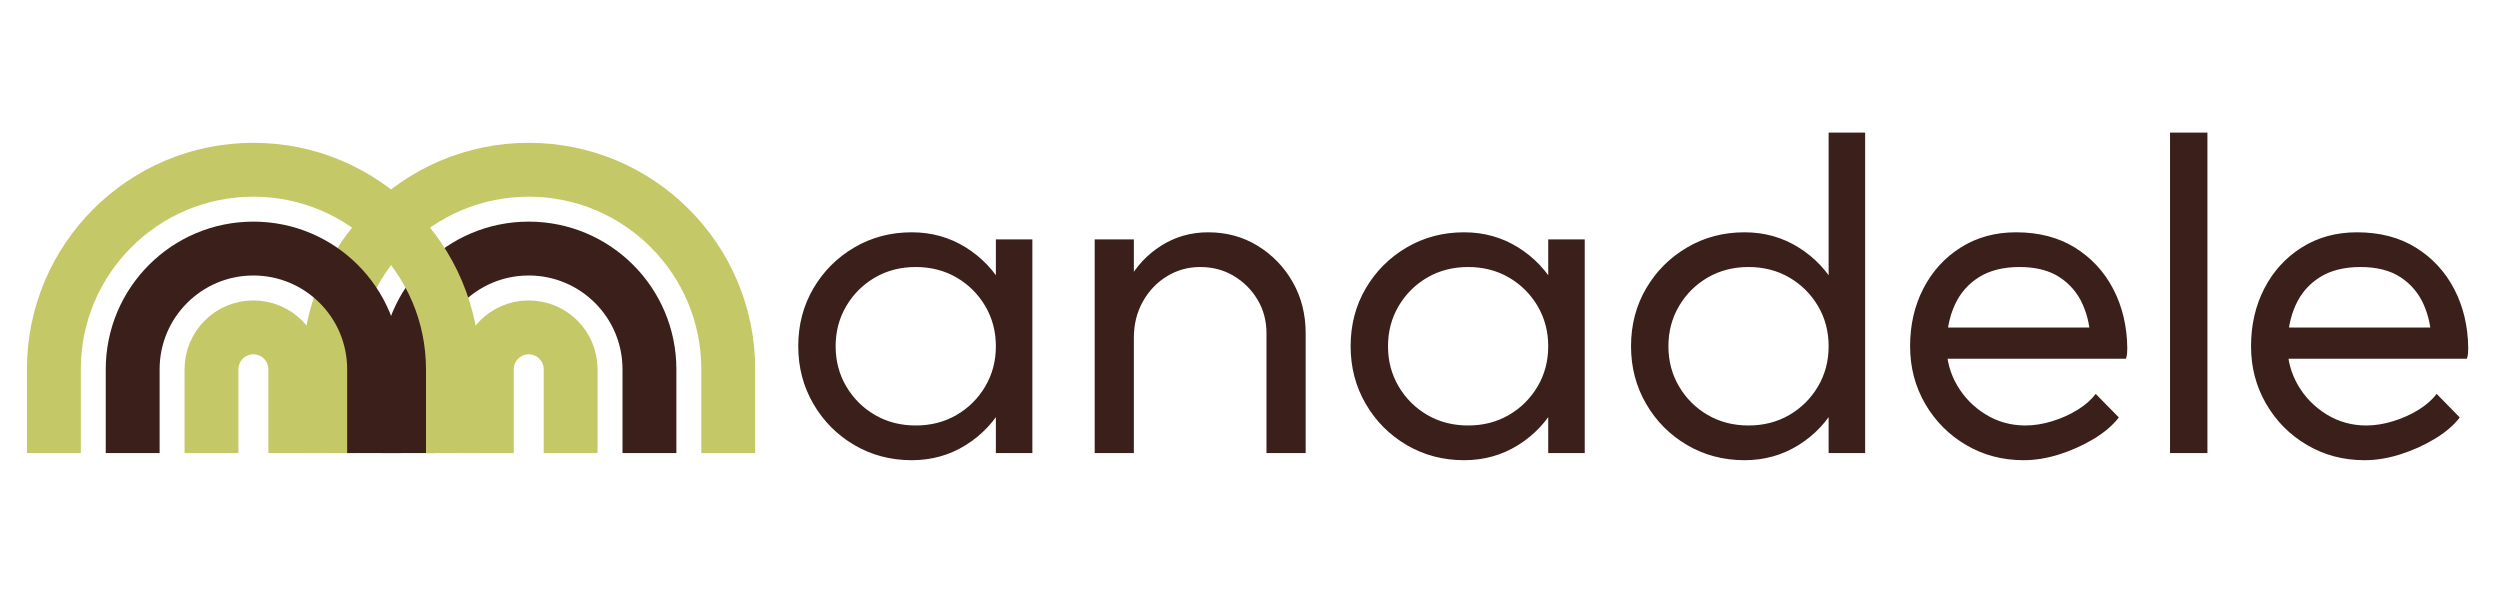
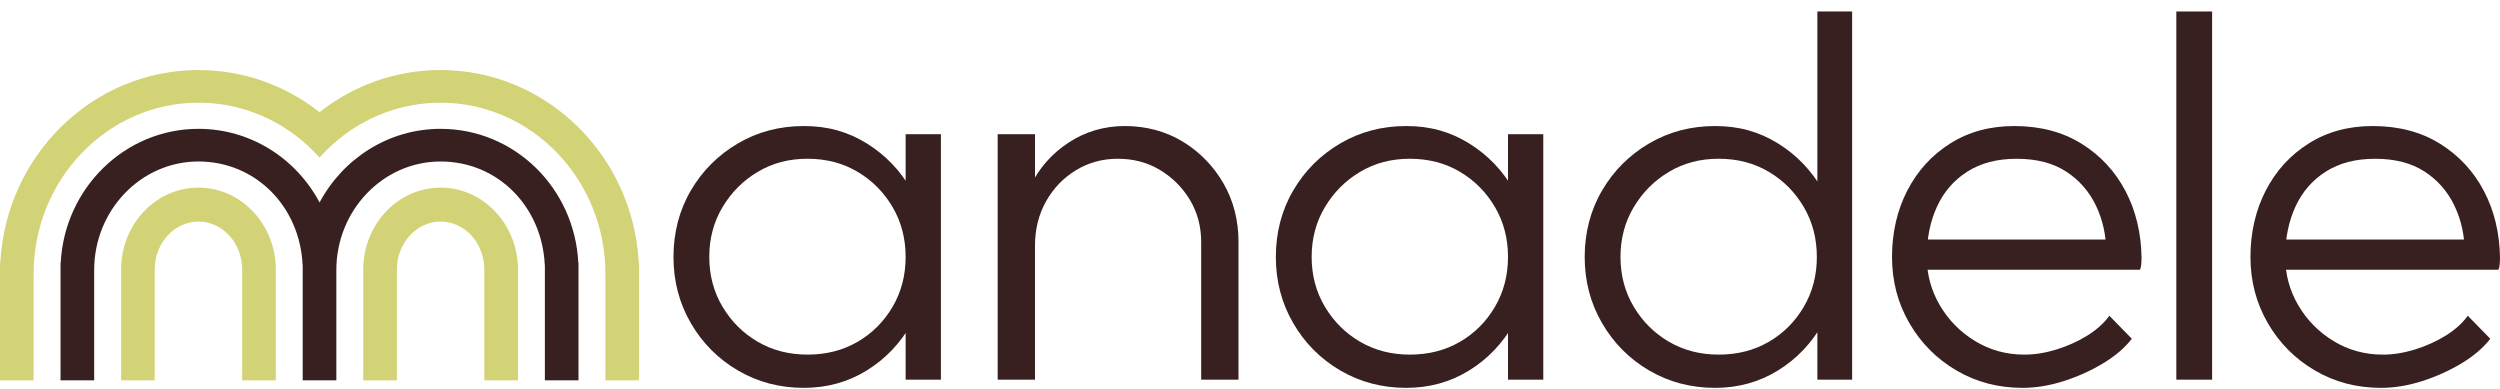
- <svg xmlns="http://www.w3.org/2000/svg" viewBox="0 0 1253 299">
-   <g transform="translate(13.5 227.08)">
-     <path d="M 151.5 0 L 151.5 -42 A 100 100 0 0 1 351.5 -42 L 351.5 0" fill="none" stroke="#C4C866" stroke-width="27" />
-     <path d="M 191 0 L 191 -42 A 60.5 60.5 0 0 1 312 -42 L 312 0" fill="none" stroke="#3A1F1A" stroke-width="27" />
-     <path d="M 230.5 0 L 230.5 -42 A 21 21 0 0 1 272.5 -42 L 272.5 0" fill="none" stroke="#C4C866" stroke-width="27" />
-     <path d="M 13.5 0 L 13.5 -42 A 100 100 0 0 1 213.5 -42 L 213.5 0" fill="none" stroke="#C4C866" stroke-width="27" />
-     <path d="M 53 0 L 53 -42 A 60.5 60.5 0 0 1 174 -42 L 174 0" fill="none" stroke="#3A1F1A" stroke-width="27" />
-     <path d="M 92.5 0 L 92.5 -42 A 21 21 0 0 1 134.5 -42 L 134.5 0" fill="none" stroke="#C4C866" stroke-width="27" />
+ <svg xmlns="http://www.w3.org/2000/svg" id="Layer_1" data-name="Layer 1" viewBox="0 0 3498.92 543.79">
+   <defs>
+     <style>
+       .cls-1 {
+         fill: #d2d276;
+       }
+ 
+       .cls-2 {
+         fill: #382020;
+       }
+     </style>
+   </defs>
+   <g>
+     <path class="cls-2" d="M1125.07,542.83c-33.88,0-64.65-8.13-92.32-24.34-27.69-16.21-49.63-38.28-65.84-66.2-16.23-27.91-24.34-58.8-24.34-92.68s8.11-65.36,24.34-93.04c16.21-27.66,38.16-49.62,65.84-65.84,27.66-16.22,58.44-24.33,92.32-24.33s61.79,8.12,88.03,24.33c26.24,16.23,47.23,38.18,62.97,65.84,15.75,27.67,23.62,58.69,23.62,93.04s-7.87,64.77-23.62,92.68c-15.74,27.91-36.74,49.99-62.97,66.2-26.25,16.21-55.59,24.34-88.03,24.34ZM1130.08,496.3c26.24,0,49.62-5.96,70.14-17.89,20.51-11.92,36.85-28.27,49.03-49.03,12.16-20.75,18.24-44.01,18.24-69.78s-6.08-49.02-18.24-69.78c-12.17-20.76-28.52-37.22-49.03-49.38-20.52-12.17-43.91-18.25-70.14-18.25s-48.91,6.08-69.42,18.25c-20.52,12.16-36.98,28.62-49.38,49.38-12.4,20.75-18.6,44.01-18.6,69.78s6.2,49.03,18.6,69.78c12.4,20.76,28.86,37.1,49.38,49.03,20.51,11.93,43.66,17.89,69.42,17.89ZM1267.49,531.37V187.85h49.38v343.53h-49.38Z" />
+     <path class="cls-2" d="M1396.31,531.37V187.85h52.25v82.3l-7.16-8.59c12.39-25.77,30.41-46.4,54.03-61.91,23.62-15.5,49.97-23.26,79.08-23.26s57.01,7.28,80.86,21.83c23.86,14.56,42.82,34,56.9,58.33,14.06,24.33,21.11,51.78,21.11,82.3v192.52h-52.25v-192.52c0-21.94-5.26-41.62-15.74-59.04-10.5-17.42-24.46-31.37-41.87-41.87-17.42-10.49-37.1-15.74-59.04-15.74s-41.04,5.37-58.69,16.1c-17.65,10.73-31.61,25.3-41.86,43.66-10.26,18.37-15.39,39-15.39,61.91v187.51h-52.25Z" />
+     <path class="cls-2" d="M1968.13,542.83c-33.88,0-64.65-8.13-92.32-24.34-27.69-16.21-49.63-38.28-65.84-66.2-16.23-27.91-24.34-58.8-24.34-92.68s8.11-65.36,24.34-93.04c16.21-27.66,38.16-49.62,65.84-65.84,27.66-16.22,58.44-24.33,92.32-24.33s61.79,8.12,88.03,24.33c26.24,16.23,47.23,38.18,62.97,65.84,15.75,27.67,23.62,58.69,23.62,93.04s-7.87,64.77-23.62,92.68c-15.74,27.91-36.74,49.99-62.97,66.2-26.25,16.21-55.59,24.34-88.03,24.34ZM1973.14,496.3c26.24,0,49.62-5.96,70.14-17.89,20.51-11.92,36.85-28.27,49.03-49.03,12.16-20.75,18.24-44.01,18.24-69.78s-6.08-49.02-18.24-69.78c-12.17-20.76-28.52-37.22-49.03-49.38-20.52-12.17-43.91-18.25-70.14-18.25s-48.91,6.08-69.42,18.25c-20.52,12.16-36.98,28.62-49.38,49.38-12.4,20.75-18.6,44.01-18.6,69.78s6.2,49.03,18.6,69.78c12.4,20.76,28.86,37.1,49.38,49.03,20.51,11.93,43.66,17.89,69.42,17.89ZM2110.55,531.37V187.85h49.38v343.53h-49.38Z" />
+     <path class="cls-2" d="M2400.38,542.83c-33.88,0-64.65-8.13-92.32-24.34-27.69-16.21-49.63-38.28-65.84-66.2-16.23-27.91-24.34-58.8-24.34-92.68s8.11-65.36,24.34-93.04c16.21-27.66,38.16-49.62,65.84-65.84,27.66-16.22,58.44-24.33,92.32-24.33s61.79,8.12,88.03,24.33c26.24,16.23,47.23,38.18,62.97,65.84,15.75,27.67,23.62,58.69,23.62,93.04s-7.87,64.77-23.62,92.68c-15.74,27.91-36.74,49.99-62.97,66.2-26.25,16.21-55.59,24.34-88.03,24.34ZM2405.39,496.3c26.24,0,49.62-5.96,70.14-17.89,20.51-11.92,36.85-28.27,49.03-49.03,12.16-20.75,18.24-44.01,18.24-69.78s-6.08-49.02-18.24-69.78c-12.17-20.76-28.52-37.22-49.03-49.38-20.52-12.17-43.91-18.25-70.14-18.25s-48.91,6.08-69.42,18.25c-20.52,12.16-36.98,28.62-49.38,49.38-12.4,20.75-18.6,44.01-18.6,69.78s6.2,49.03,18.6,69.78c12.4,20.76,28.86,37.1,49.38,49.03,20.51,11.93,43.66,17.89,69.42,17.89ZM2543.52,531.37V16.08h48.66v515.29h-48.66Z" />
+     <path class="cls-2" d="M2830.5,542.83c-33.88,0-64.65-8.13-92.32-24.34-27.69-16.21-49.63-38.28-65.84-66.2-16.23-27.91-24.34-58.8-24.34-92.68s7.16-65.36,21.47-93.04c14.31-27.66,34.35-49.62,60.12-65.84,25.77-16.22,55.58-24.33,89.46-24.33,36.26,0,67.64,8.23,94.11,24.69,26.49,16.46,46.99,38.53,61.56,66.2,14.54,27.68,22.06,58.93,22.54,93.75,0,2.87-.13,5.73-.37,8.6-.24,2.86-.83,5.49-1.78,7.87h-47.95c.47-3.81.72-7.63.72-11.44v-12.17c0-23.85-4.78-45.8-14.31-65.84-9.56-20.04-23.51-36.02-41.87-47.95-18.37-11.92-41.39-17.89-69.07-17.89s-50.22,5.97-69.06,17.89c-18.86,11.93-33.05,28.27-42.58,49.02-9.56,20.76-14.32,44.26-14.32,70.5,0,24.34,6.09,46.88,18.26,67.64,12.16,20.75,28.62,37.46,49.38,50.09,20.75,12.65,43.77,18.96,69.07,18.96,14.31,0,29.22-2.38,44.73-7.16,15.49-4.77,29.8-11.2,42.94-19.32,13.11-8.11,23.49-17.41,31.13-27.91l31.49,32.2c-10.01,12.88-23.62,24.46-40.79,34.72-17.18,10.26-35.55,18.49-55.11,24.69-19.57,6.2-38.65,9.3-57.26,9.3ZM2678.06,377.5v-42.23h306.31v42.23h-306.31Z" />
+     <path class="cls-2" d="M3045.92,531.37V16.08h50.09v515.29h-50.09Z" />
+     <path class="cls-2" d="M3332.17,542.83c-33.88,0-64.65-8.13-92.32-24.34-27.69-16.21-49.63-38.28-65.84-66.2-16.23-27.91-24.34-58.8-24.34-92.68s7.16-65.36,21.47-93.04c14.31-27.66,34.35-49.62,60.12-65.84,25.77-16.22,55.58-24.33,89.46-24.33,36.26,0,67.64,8.23,94.11,24.69,26.49,16.46,46.99,38.53,61.56,66.2,14.54,27.68,22.06,58.93,22.54,93.75,0,2.87-.13,5.73-.37,8.6-.24,2.86-.83,5.49-1.78,7.87h-47.95c.47-3.81.72-7.63.72-11.44v-12.17c0-23.85-4.78-45.8-14.31-65.84-9.56-20.04-23.51-36.02-41.87-47.95-18.37-11.92-41.39-17.89-69.07-17.89s-50.22,5.97-69.06,17.89c-18.86,11.93-33.05,28.27-42.58,49.02-9.56,20.76-14.32,44.26-14.32,70.5,0,24.34,6.09,46.88,18.26,67.64,12.16,20.75,28.62,37.46,49.38,50.09,20.75,12.65,43.77,18.96,69.07,18.96,14.31,0,29.22-2.38,44.73-7.16,15.49-4.77,29.8-11.2,42.94-19.32,13.11-8.11,23.49-17.41,31.13-27.91l31.49,32.2c-10.01,12.88-23.62,24.46-40.79,34.72-17.18,10.26-35.55,18.49-55.11,24.69-19.57,6.2-38.65,9.3-57.26,9.3ZM3179.73,377.5v-42.23h306.31v42.23h-306.31Z" />
  </g>
-   <path d="M517.42 227.08L499.13 227.08L499.13 120L517.42 120L517.42 227.08M456.97 230.65Q441.13 230.65 428.19 223.06Q415.25 215.48 407.67 202.43Q400.08 189.38 400.08 173.54Q400.08 157.48 407.67 144.54Q415.25 131.60 428.19 124.02Q441.13 116.43 456.97 116.43Q471.92 116.43 484.07 124.02Q496.23 131.60 503.37 144.54Q510.51 157.48 510.51 173.54Q510.51 189.38 503.37 202.43Q496.23 215.48 484.07 223.06Q471.92 230.65 456.97 230.65M458.98 213.25Q470.35 213.25 479.39 208.01Q488.42 202.76 493.78 193.73Q499.13 184.69 499.13 173.54Q499.13 162.39 493.78 153.35Q488.42 144.32 479.39 139.07Q470.35 133.83 458.98 133.83Q447.60 133.83 438.57 139.07Q429.53 144.32 424.18 153.35Q418.82 162.39 418.82 173.54Q418.82 184.69 424.18 193.73Q429.53 202.76 438.57 208.01Q447.60 213.25 458.98 213.25M568.29 227.08L548.66 227.08L548.66 120L568.29 120L568.29 144.32L565.39 140.97Q571.41 129.82 582.01 123.12Q592.60 116.43 605.54 116.43Q619.37 116.43 630.41 123.24Q641.46 130.04 647.93 141.42Q654.40 152.79 654.40 167.07L654.40 227.08L634.76 227.08L634.76 167.07Q634.76 157.70 630.30 150.23Q625.84 142.76 618.37 138.29Q610.90 133.83 601.53 133.83Q592.38 133.83 584.79 138.52Q577.21 143.20 572.75 151.23Q568.29 159.26 568.29 169.30L568.29 227.08M794.27 227.08L775.97 227.08L775.97 120L794.27 120L794.27 227.08M733.81 230.65Q717.97 230.65 705.04 223.06Q692.10 215.48 684.51 202.43Q676.93 189.38 676.93 173.54Q676.93 157.48 684.51 144.54Q692.10 131.60 705.04 124.02Q717.97 116.43 733.81 116.43Q748.76 116.43 760.92 124.02Q773.07 131.60 780.21 144.54Q787.35 157.48 787.35 173.54Q787.35 189.38 780.21 202.43Q773.07 215.48 760.92 223.06Q748.76 230.65 733.81 230.65M735.82 213.25Q747.20 213.25 756.23 208.01Q765.27 202.76 770.62 193.73Q775.97 184.69 775.97 173.54Q775.97 162.39 770.62 153.35Q765.27 144.32 756.23 139.07Q747.20 133.83 735.82 133.83Q724.44 133.83 715.41 139.07Q706.37 144.32 701.02 153.35Q695.67 162.39 695.67 173.54Q695.67 184.69 701.02 193.73Q706.37 202.76 715.41 208.01Q724.44 213.25 735.82 213.25M934.81 227.08L916.51 227.08L916.51 66.46L934.81 66.46L934.81 227.08M874.35 230.65Q858.51 230.65 845.58 223.06Q832.64 215.48 825.05 202.43Q817.47 189.38 817.47 173.54Q817.47 157.48 825.05 144.54Q832.64 131.60 845.58 124.02Q858.51 116.43 874.35 116.43Q889.30 116.43 901.46 124.02Q913.61 131.60 920.75 144.54Q927.89 157.48 927.89 173.54Q927.89 189.38 920.75 202.43Q913.61 215.48 901.46 223.06Q889.30 230.65 874.35 230.65M876.36 213.25Q887.74 213.25 896.77 208.01Q905.81 202.76 911.16 193.73Q916.51 184.69 916.51 173.54Q916.51 162.39 911.16 153.35Q905.81 144.32 896.77 139.07Q887.74 133.83 876.36 133.83Q864.98 133.83 855.95 139.07Q846.91 144.32 841.56 153.35Q836.21 162.39 836.21 173.54Q836.21 184.69 841.56 193.73Q846.91 202.76 855.95 208.01Q864.98 213.25 876.36 213.25M1014.22 230.65Q998.39 230.65 985.45 223.06Q972.51 215.48 964.92 202.43Q957.34 189.38 957.34 173.54Q957.34 157.48 964.03 144.54Q970.72 131.60 982.77 124.02Q994.82 116.43 1010.43 116.43Q1027.61 116.43 1039.99 124.13Q1052.37 131.82 1059.17 144.88Q1065.98 157.93 1066.20 174.43Q1066.20 175.77 1066.09 177.11Q1065.98 178.45 1065.53 179.79L1047.69 179.79Q1047.91 177.56 1047.80 175.55Q1047.69 173.54 1047.69 171.31Q1047.69 161.27 1043.89 152.68Q1040.10 144.09 1032.29 138.96Q1024.49 133.83 1012.22 133.83Q999.95 133.83 991.80 138.96Q983.66 144.09 979.65 153.02Q975.63 161.94 975.63 173.54Q975.63 184.03 980.87 193.06Q986.12 202.10 995.15 207.67Q1004.19 213.25 1015.12 213.25Q1021.59 213.25 1028.50 211.13Q1035.42 209.01 1041.22 205.44Q1047.02 201.87 1050.36 197.41L1061.96 209.23Q1057.28 215.26 1049.25 220.05Q1041.22 224.85 1032.07 227.75Q1022.92 230.65 1014.22 230.65M1062.41 179.79L968.72 179.79L968.72 164.17L1062.41 164.17L1062.41 179.79M1106.36 227.08L1087.62 227.08L1087.62 66.46L1106.36 66.46L1106.36 227.08M1185.10 230.65Q1169.26 230.65 1156.33 223.06Q1143.39 215.48 1135.80 202.43Q1128.22 189.38 1128.22 173.54Q1128.22 157.48 1134.91 144.54Q1141.60 131.60 1153.65 124.02Q1165.70 116.43 1181.31 116.43Q1198.49 116.43 1210.87 124.13Q1223.25 131.82 1230.05 144.88Q1236.86 157.93 1237.08 174.43Q1237.08 175.77 1236.97 177.11Q1236.86 178.45 1236.41 179.79L1218.57 179.79Q1218.79 177.56 1218.68 175.55Q1218.57 173.54 1218.57 171.31Q1218.57 161.27 1214.77 152.68Q1210.98 144.09 1203.17 138.96Q1195.36 133.83 1183.10 133.83Q1170.83 133.83 1162.68 138.96Q1154.54 144.09 1150.53 153.02Q1146.51 161.94 1146.51 173.54Q1146.51 184.03 1151.75 193.06Q1157 202.10 1166.03 207.67Q1175.06 213.25 1186 213.25Q1192.46 213.25 1199.38 211.13Q1206.30 209.01 1212.10 205.44Q1217.90 201.87 1221.24 197.41L1232.84 209.23Q1228.16 215.26 1220.13 220.05Q1212.10 224.85 1202.95 227.75Q1193.80 230.65 1185.10 230.65M1233.29 179.79L1139.59 179.79L1139.59 164.17L1233.29 164.17" fill="#3A1F1A" />
+   <path class="cls-2" d="M809.38,367.74c-5.27-105.17-89.75-187.43-192.73-187.43-72.96,0-136.59,41.69-169.39,103.04-32.76-61.61-96.48-103.04-169.53-103.04-103.05,0-187.5,83.17-192.74,187.43h-.26v164.57h47.07v-154.29c0-83.81,65.46-152,145.93-152s142.03,63.51,145.76,144.59h.17s0,161.7,0,161.7h47.07v-154.29c0-83.81,65.46-152,145.93-152s142.03,63.51,145.76,144.59h.17s0,161.7,0,161.7h47.07v-164.57h-.27Z" />
+   <path class="cls-1" d="M385.87,371.89c-2.65-60.76-50.13-109.32-108.14-109.32s-105.49,48.57-108.14,109.32h-.13v160.42h47.07v-155.07c0-37.02,27.45-67.14,61.2-67.14s61.2,30.12,61.2,67.14v155.07h47.07v-160.42h-.13Z" />
+   <path class="cls-1" d="M724.8,371.89c-2.65-60.76-50.13-109.32-108.14-109.32s-105.49,48.57-108.14,109.32h-.13v160.42h47.07v-155.07c0-37.02,27.45-67.14,61.2-67.14s61.2,30.12,61.2,67.14v155.07h47.07v-160.42h-.13Z" />
+   <path class="cls-1" d="M893.98,367.74c-7.83-150.08-129.22-269.72-277.32-269.72-63.72,0-122.52,21.96-169.46,59.03-46.94-37.07-105.74-59.03-169.46-59.03C129.63,98.02,8.24,217.65.41,367.73h-.41v164.57h47.07v-149.14c0-132.02,103.47-239.43,230.66-239.43,50.46,0,97.22,16.77,135.26,45.32,12.39,9.3,23.84,19.85,34.21,31.47,10.36-11.63,21.82-22.18,34.21-31.47,38.04-28.55,84.79-45.32,135.26-45.32,127.19,0,230.66,107.41,230.66,239.43v149.15h47.07v-164.57h-.41Z" />
</svg>
